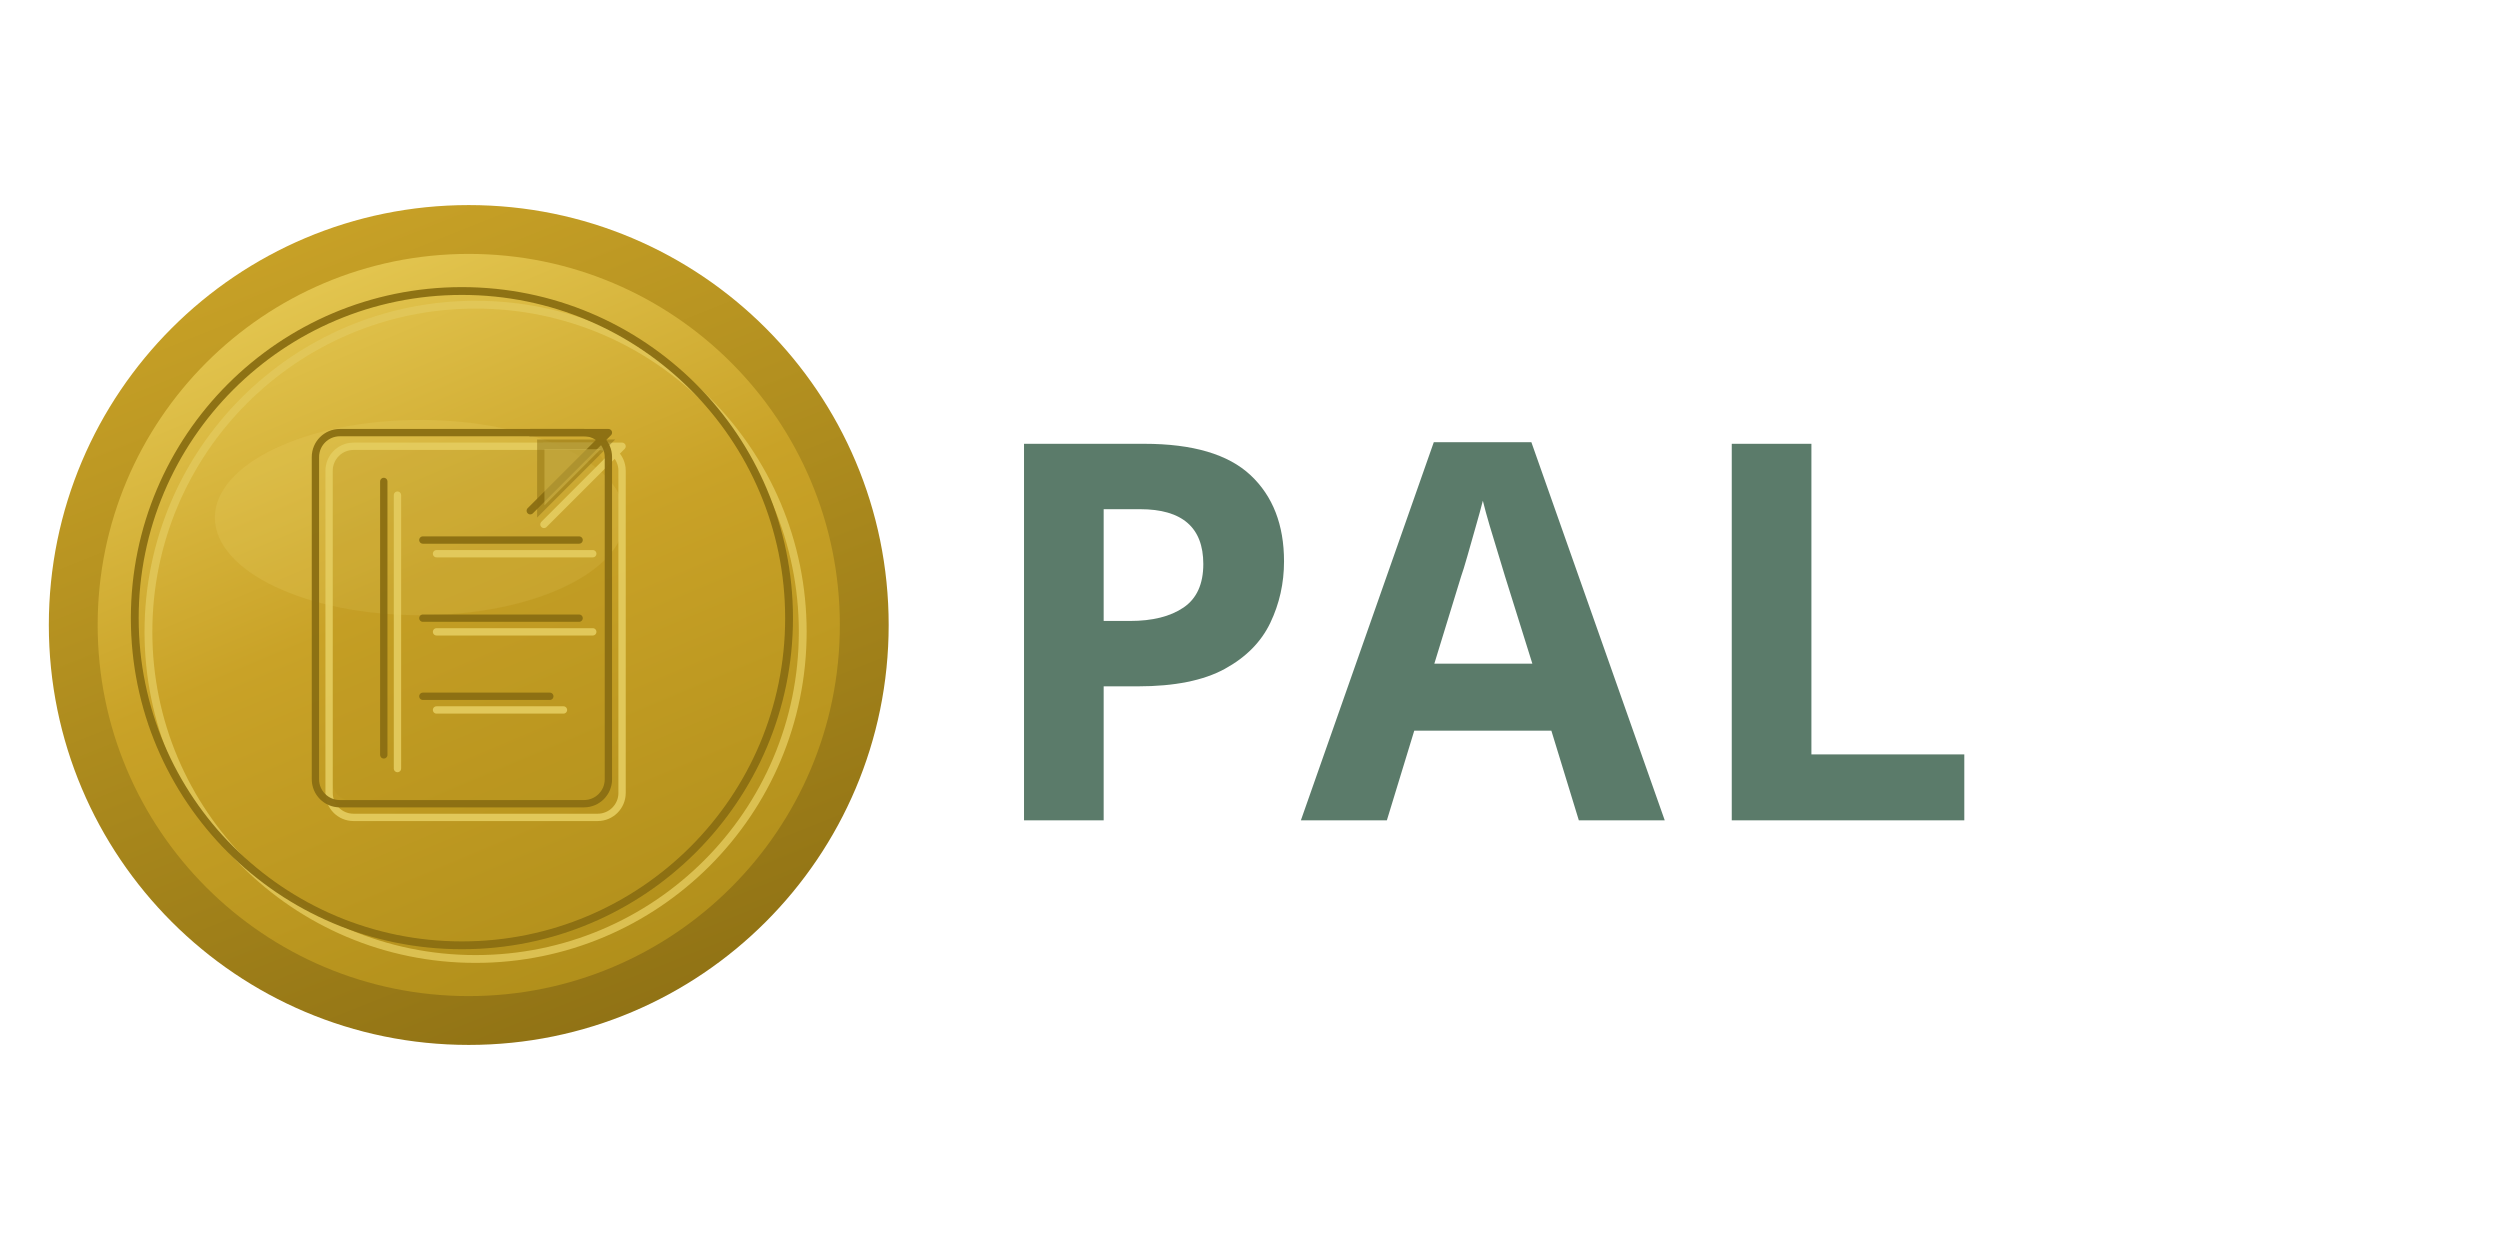
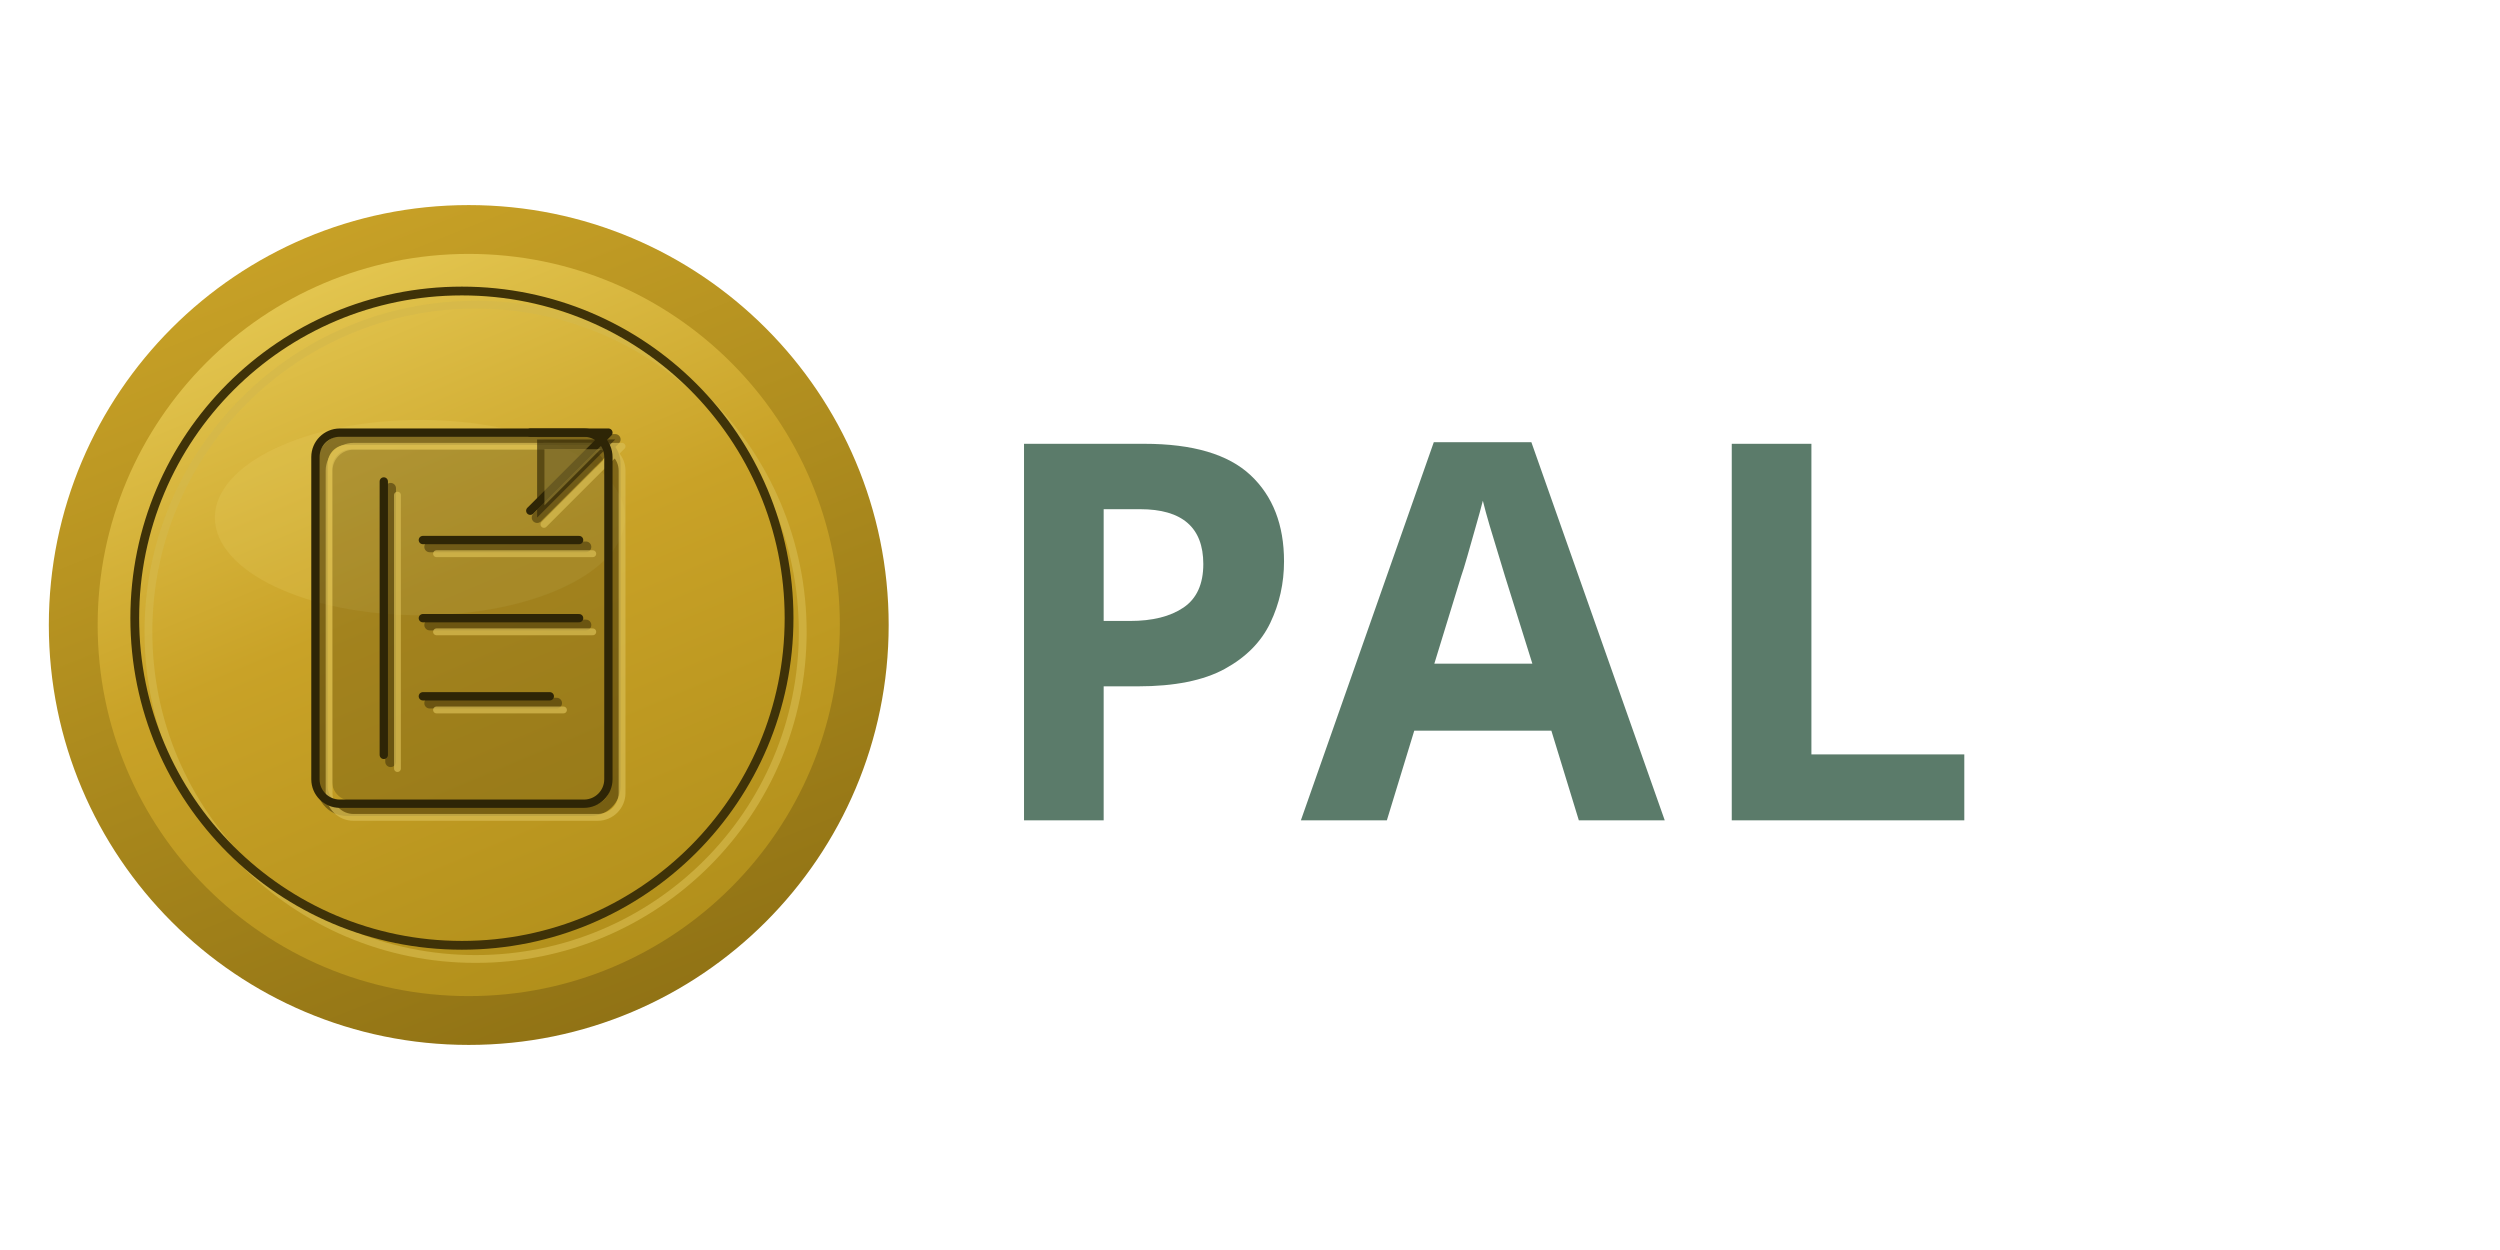
<svg xmlns="http://www.w3.org/2000/svg" width="512" height="256" viewBox="0 0 512 256" role="img" aria-label="PAL">
  <defs>
    <linearGradient id="gold" x1="0.3" y1="0.05" x2="0.7" y2="1">
      <stop offset="0%" stop-color="#E2C44E" />
      <stop offset="42%" stop-color="#C9A227" />
      <stop offset="100%" stop-color="#B08E1A" />
    </linearGradient>
    <linearGradient id="rim" x1="0.3" y1="0" x2="0.7" y2="1">
      <stop offset="0%" stop-color="#C9A227" />
      <stop offset="55%" stop-color="#A8871C" />
      <stop offset="100%" stop-color="#8F7114" />
    </linearGradient>
  </defs>
  <g transform="translate(96 128)">
    <circle r="86" fill="url(#rim)" />
    <circle r="76" fill="url(#gold)" />
    <ellipse cx="-10" cy="-22" rx="42" ry="20" fill="#F0DC78" opacity="0.16" />
    <g fill="none">
-       <circle r="67" stroke="#E2C85A" stroke-width="1.6" transform="translate(1.4 1.4)" opacity="0.85" />
-       <circle r="67" stroke="#8A6E12" stroke-width="1.6" transform="translate(-1.4 -1.4)" opacity="0.95" />
+       <circle r="67" stroke="#D4B84A" stroke-width="1.6" transform="translate(1.4 1.4)" opacity="0.7" />
+       <circle r="67" stroke="#3F3208" stroke-width="1.8" transform="translate(-1.4 -1.4)" opacity="1" />
    </g>
    <g fill="none" stroke-linecap="round" stroke-linejoin="round">
-       <rect x="-28" y="-36" width="56" height="72" rx="4" fill="#B08E1A" opacity="0.2" />
-       <g transform="translate(1.4 1.4)" stroke="#E4CC5E" stroke-width="1.5" opacity="0.92">
+       <rect x="-28" y="-36" width="56" height="72" rx="4" fill="#3F3208" opacity="0.28" />
+       <g stroke="#3F3208" stroke-width="2.2" opacity="0.55">
        <rect x="-30" y="-38" width="60" height="76" rx="5" />
        <path d="M14 -38 L30 -38 L14 -22" />
        <path d="M-16 -28 V28" />
        <path d="M-8 -16 H24" />
        <path d="M-8 0 H24" />
        <path d="M-8 16 H18" />
      </g>
-       <g transform="translate(-1.4 -1.4)" stroke="#8A6E12" stroke-width="1.5" opacity="0.95">
+       <g transform="translate(1.4 1.4)" stroke="#D8BC52" stroke-width="1.4" opacity="0.72">
+         <rect x="-30" y="-38" width="60" height="76" rx="5" />
+         <path d="M14 -38 L30 -38 L14 -22" />
+         <path d="M-16 -28 V28" />
+         <path d="M-8 -16 H24" />
+         <path d="M-8 0 H24" />
+         <path d="M-8 16 H18" />
+       </g>
+       <g transform="translate(-1.4 -1.4)" stroke="#2E2506" stroke-width="1.7" opacity="1">
        <rect x="-30" y="-38" width="60" height="76" rx="5" />
        <path d="M14 -38 L30 -38 L14 -22" />
        <path d="M-16 -28 V28" />
        <path d="M-8 -16 H24" />
        <path d="M-8 0 H24" />
        <path d="M-8 16 H18" />
      </g>
    </g>
-     <path d="M14 -38 L30 -38 L14 -22 Z" fill="#8A6E12" opacity="0.5" />
-     <path d="M15.5 -36 L27 -36 L15.5 -24.5 Z" fill="#E2C85A" opacity="0.4" />
+     <path d="M14 -38 L30 -38 L14 -22 Z" fill="#2E2506" opacity="0.65" />
+     <path d="M15.5 -36 L27 -36 L15.5 -24.5 Z" fill="#D8BC52" opacity="0.35" />
  </g>
  <text x="200" y="168" font-family="Arial Black, Segoe UI Black, Impact, sans-serif" font-weight="900" font-size="108" fill="#5B7B6A" letter-spacing="4">PAL</text>
</svg>
